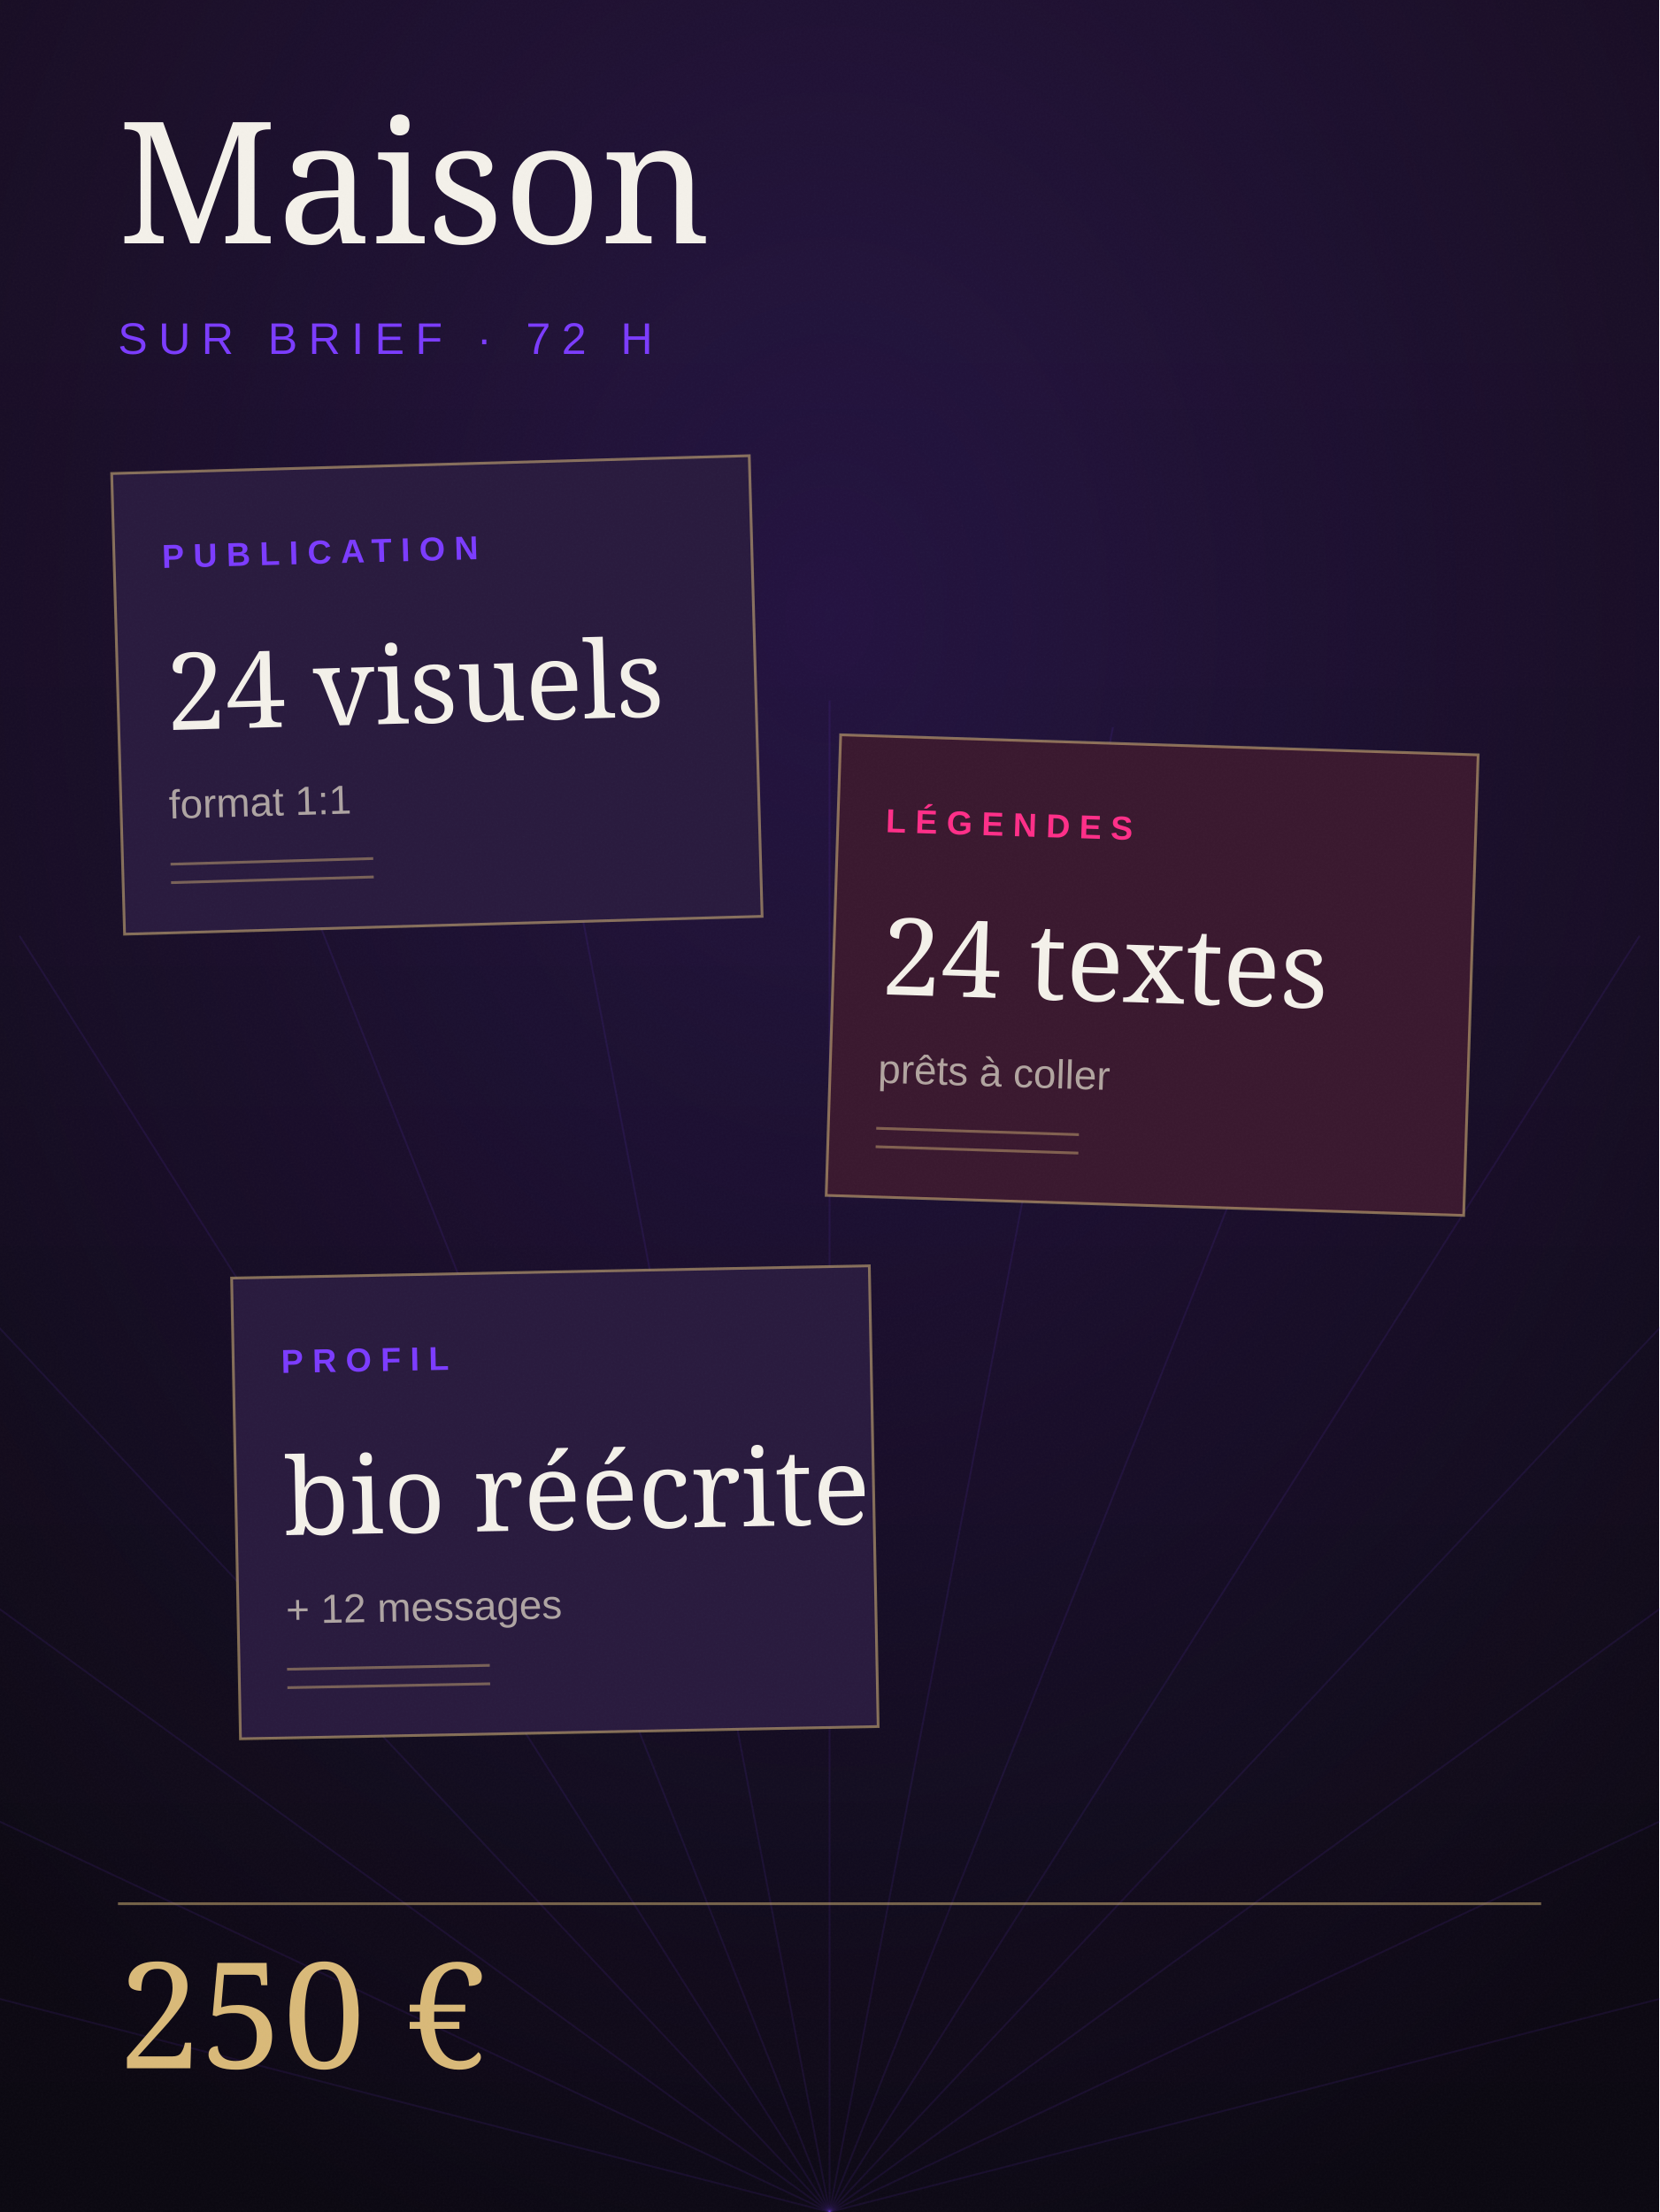
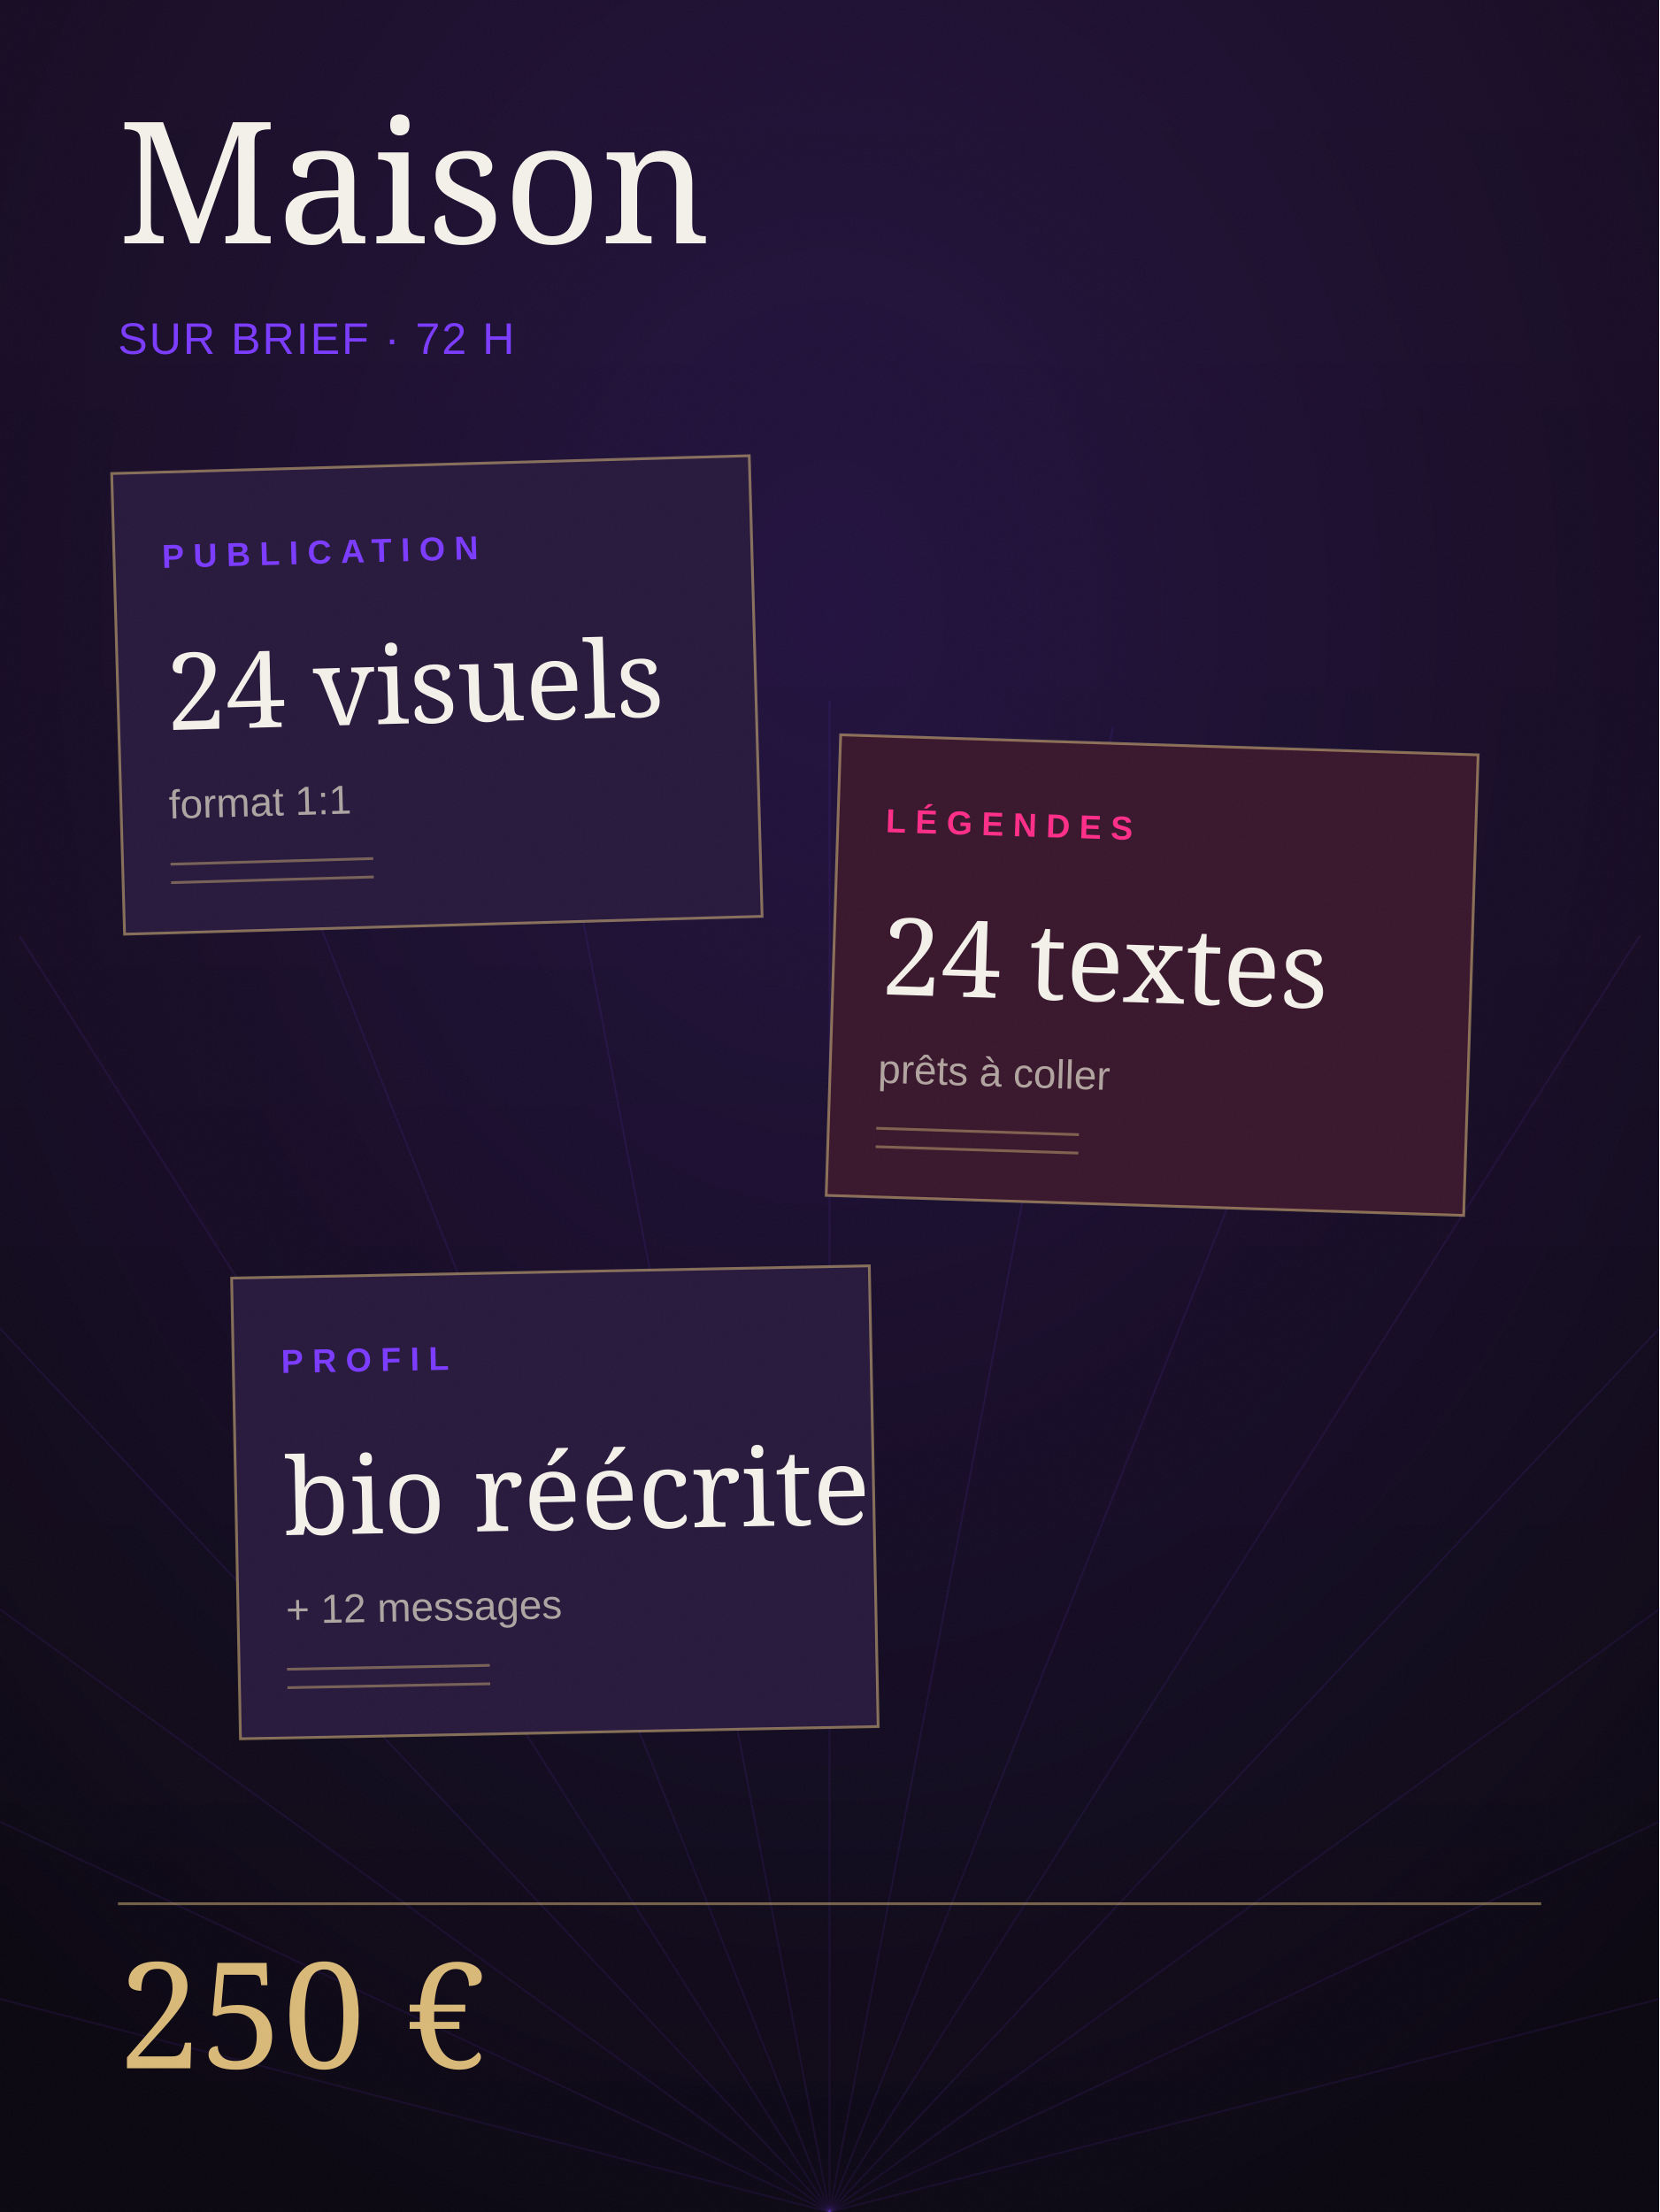
<svg xmlns="http://www.w3.org/2000/svg" viewBox="0 0 900 1200" width="900" height="1200" role="img" aria-label="Couverture Maison — 250 €">
  <defs>
    <radialGradient id="halo-c-maison" cx="50%" cy="28%" r="78%">
      <stop offset="0" stop-color="#7B3BFF" stop-opacity=".40" />
      <stop offset="1" stop-color="#7B3BFF" stop-opacity="0" />
    </radialGradient>
    <linearGradient id="fond-c-maison" x1="0" y1="0" x2="0" y2="1">
      <stop offset="0" stop-color="#120A18" />
      <stop offset="1" stop-color="#0A0710" />
    </linearGradient>
    <filter id="grain-c-maison">
      <feTurbulence type="fractalNoise" baseFrequency=".9" numOctaves="2" />
      <feColorMatrix type="saturate" values="0" />
      <feComponentTransfer>
        <feFuncA type="linear" slope=".055" />
      </feComponentTransfer>
    </filter>
  </defs>
  <rect width="900" height="1200" fill="url(#fond-c-maison)" />
  <rect width="900" height="1200" fill="url(#halo-c-maison)" opacity=".45" />
  <line x1="450" y1="1200" x2="-344.2" y2="996.1" stroke="#7B3BFF" stroke-width="1" opacity="0.1" />
  <line x1="450" y1="1200" x2="-292.0" y2="850.9" stroke="#7B3BFF" stroke-width="1" opacity="0.1" />
  <line x1="450" y1="1200" x2="-213.4" y2="718.0" stroke="#7B3BFF" stroke-width="1" opacity="0.1" />
  <line x1="450" y1="1200" x2="-111.3" y2="602.2" stroke="#7B3BFF" stroke-width="1" opacity="0.1" />
  <line x1="450" y1="1200" x2="10.6" y2="507.7" stroke="#7B3BFF" stroke-width="1" opacity="0.1" />
  <line x1="450" y1="1200" x2="148.1" y2="437.6" stroke="#7B3BFF" stroke-width="1" opacity="0.1" />
  <line x1="450" y1="1200" x2="296.3" y2="394.5" stroke="#7B3BFF" stroke-width="1" opacity="0.1" />
  <line x1="450" y1="1200" x2="450.0" y2="380.0" stroke="#7B3BFF" stroke-width="1" opacity="0.1" />
  <line x1="450" y1="1200" x2="603.7" y2="394.5" stroke="#7B3BFF" stroke-width="1" opacity="0.1" />
  <line x1="450" y1="1200" x2="751.9" y2="437.6" stroke="#7B3BFF" stroke-width="1" opacity="0.1" />
  <line x1="450" y1="1200" x2="889.4" y2="507.7" stroke="#7B3BFF" stroke-width="1" opacity="0.1" />
  <line x1="450" y1="1200" x2="1011.3" y2="602.2" stroke="#7B3BFF" stroke-width="1" opacity="0.1" />
  <line x1="450" y1="1200" x2="1113.4" y2="718.0" stroke="#7B3BFF" stroke-width="1" opacity="0.1" />
  <line x1="450" y1="1200" x2="1192.0" y2="850.9" stroke="#7B3BFF" stroke-width="1" opacity="0.1" />
  <line x1="450" y1="1200" x2="1244.2" y2="996.1" stroke="#7B3BFF" stroke-width="1" opacity="0.1" />
  <text x="64" y="132" font-family="Bodoni Moda, Didot, Georgia, serif" font-size="92" fill="#F4F1EA">Maison</text>
-   <text x="64" y="192" font-family="Archivo, Helvetica Neue, Arial, sans-serif" font-size="24" letter-spacing="6" fill="#7B3BFF">SUR BRIEF · 72 H</text>
+   <text x="64" y="192" font-family="Archivo, Helvetica Neue, Arial, sans-serif" font-size="24" letter-spacing="1" fill="#7B3BFF">SUR BRIEF · 72 H</text>
  <g transform="translate(64 252) rotate(-1.6 173 125)">
    <rect width="346" height="250" fill="#1B1320" />
    <rect width="346" height="250" fill="#7B3BFF" opacity=".13" />
    <rect width="346" height="250" fill="none" stroke="#D9B978" stroke-width="1.5" opacity=".55" />
    <text x="26" y="52" font-family="Archivo, Helvetica Neue, Arial, sans-serif" font-size="18" font-weight="600" letter-spacing="5" fill="#7B3BFF">PUBLICATION</text>
    <text x="26" y="140" font-family="Bodoni Moda, Didot, Georgia, serif" font-size="58" fill="#F4F1EA">24 visuels</text>
    <text x="26" y="188" font-family="Archivo, Helvetica Neue, Arial, sans-serif" font-size="22" fill="#CFC7BC" opacity=".8">format 1:1</text>
    <rect x="26" y="212" width="110" height="1.5" fill="#D9B978" opacity="0.45" />
    <rect x="26" y="222" width="110" height="1.5" fill="#D9B978" opacity="0.45" />
  </g>
  <g transform="translate(452 404) rotate(1.8 173 125)">
    <rect width="346" height="250" fill="#1B1320" />
    <rect width="346" height="250" fill="#FF2E88" opacity=".13" />
    <rect width="346" height="250" fill="none" stroke="#D9B978" stroke-width="1.5" opacity=".55" />
    <text x="26" y="52" font-family="Archivo, Helvetica Neue, Arial, sans-serif" font-size="18" font-weight="600" letter-spacing="5" fill="#FF2E88">LÉGENDES</text>
    <text x="26" y="140" font-family="Bodoni Moda, Didot, Georgia, serif" font-size="58" fill="#F4F1EA">24 textes</text>
    <text x="26" y="188" font-family="Archivo, Helvetica Neue, Arial, sans-serif" font-size="22" fill="#CFC7BC" opacity=".8">prêts à coller</text>
    <rect x="26" y="212" width="110" height="1.5" fill="#D9B978" opacity="0.45" />
    <rect x="26" y="222" width="110" height="1.5" fill="#D9B978" opacity="0.45" />
  </g>
  <g transform="translate(128 690) rotate(-1.1 173 125)">
    <rect width="346" height="250" fill="#1B1320" />
    <rect width="346" height="250" fill="#7B3BFF" opacity=".13" />
    <rect width="346" height="250" fill="none" stroke="#D9B978" stroke-width="1.5" opacity=".55" />
    <text x="26" y="52" font-family="Archivo, Helvetica Neue, Arial, sans-serif" font-size="18" font-weight="600" letter-spacing="5" fill="#7B3BFF">PROFIL</text>
    <text x="26" y="140" font-family="Bodoni Moda, Didot, Georgia, serif" font-size="58" fill="#F4F1EA">bio réécrite</text>
    <text x="26" y="188" font-family="Archivo, Helvetica Neue, Arial, sans-serif" font-size="22" fill="#CFC7BC" opacity=".8">+ 12 messages</text>
    <rect x="26" y="212" width="110" height="1.5" fill="#D9B978" opacity="0.45" />
    <rect x="26" y="222" width="110" height="1.5" fill="#D9B978" opacity="0.45" />
  </g>
  <rect x="64" y="1032" width="772" height="1.5" fill="#D9B978" opacity=".5" />
  <text x="64" y="1122" font-family="Bodoni Moda, Didot, Georgia, serif" font-size="80" fill="#D9B978">250 €</text>
  <rect width="900" height="1200" filter="url(#grain-c-maison)" opacity=".55" />
</svg>
